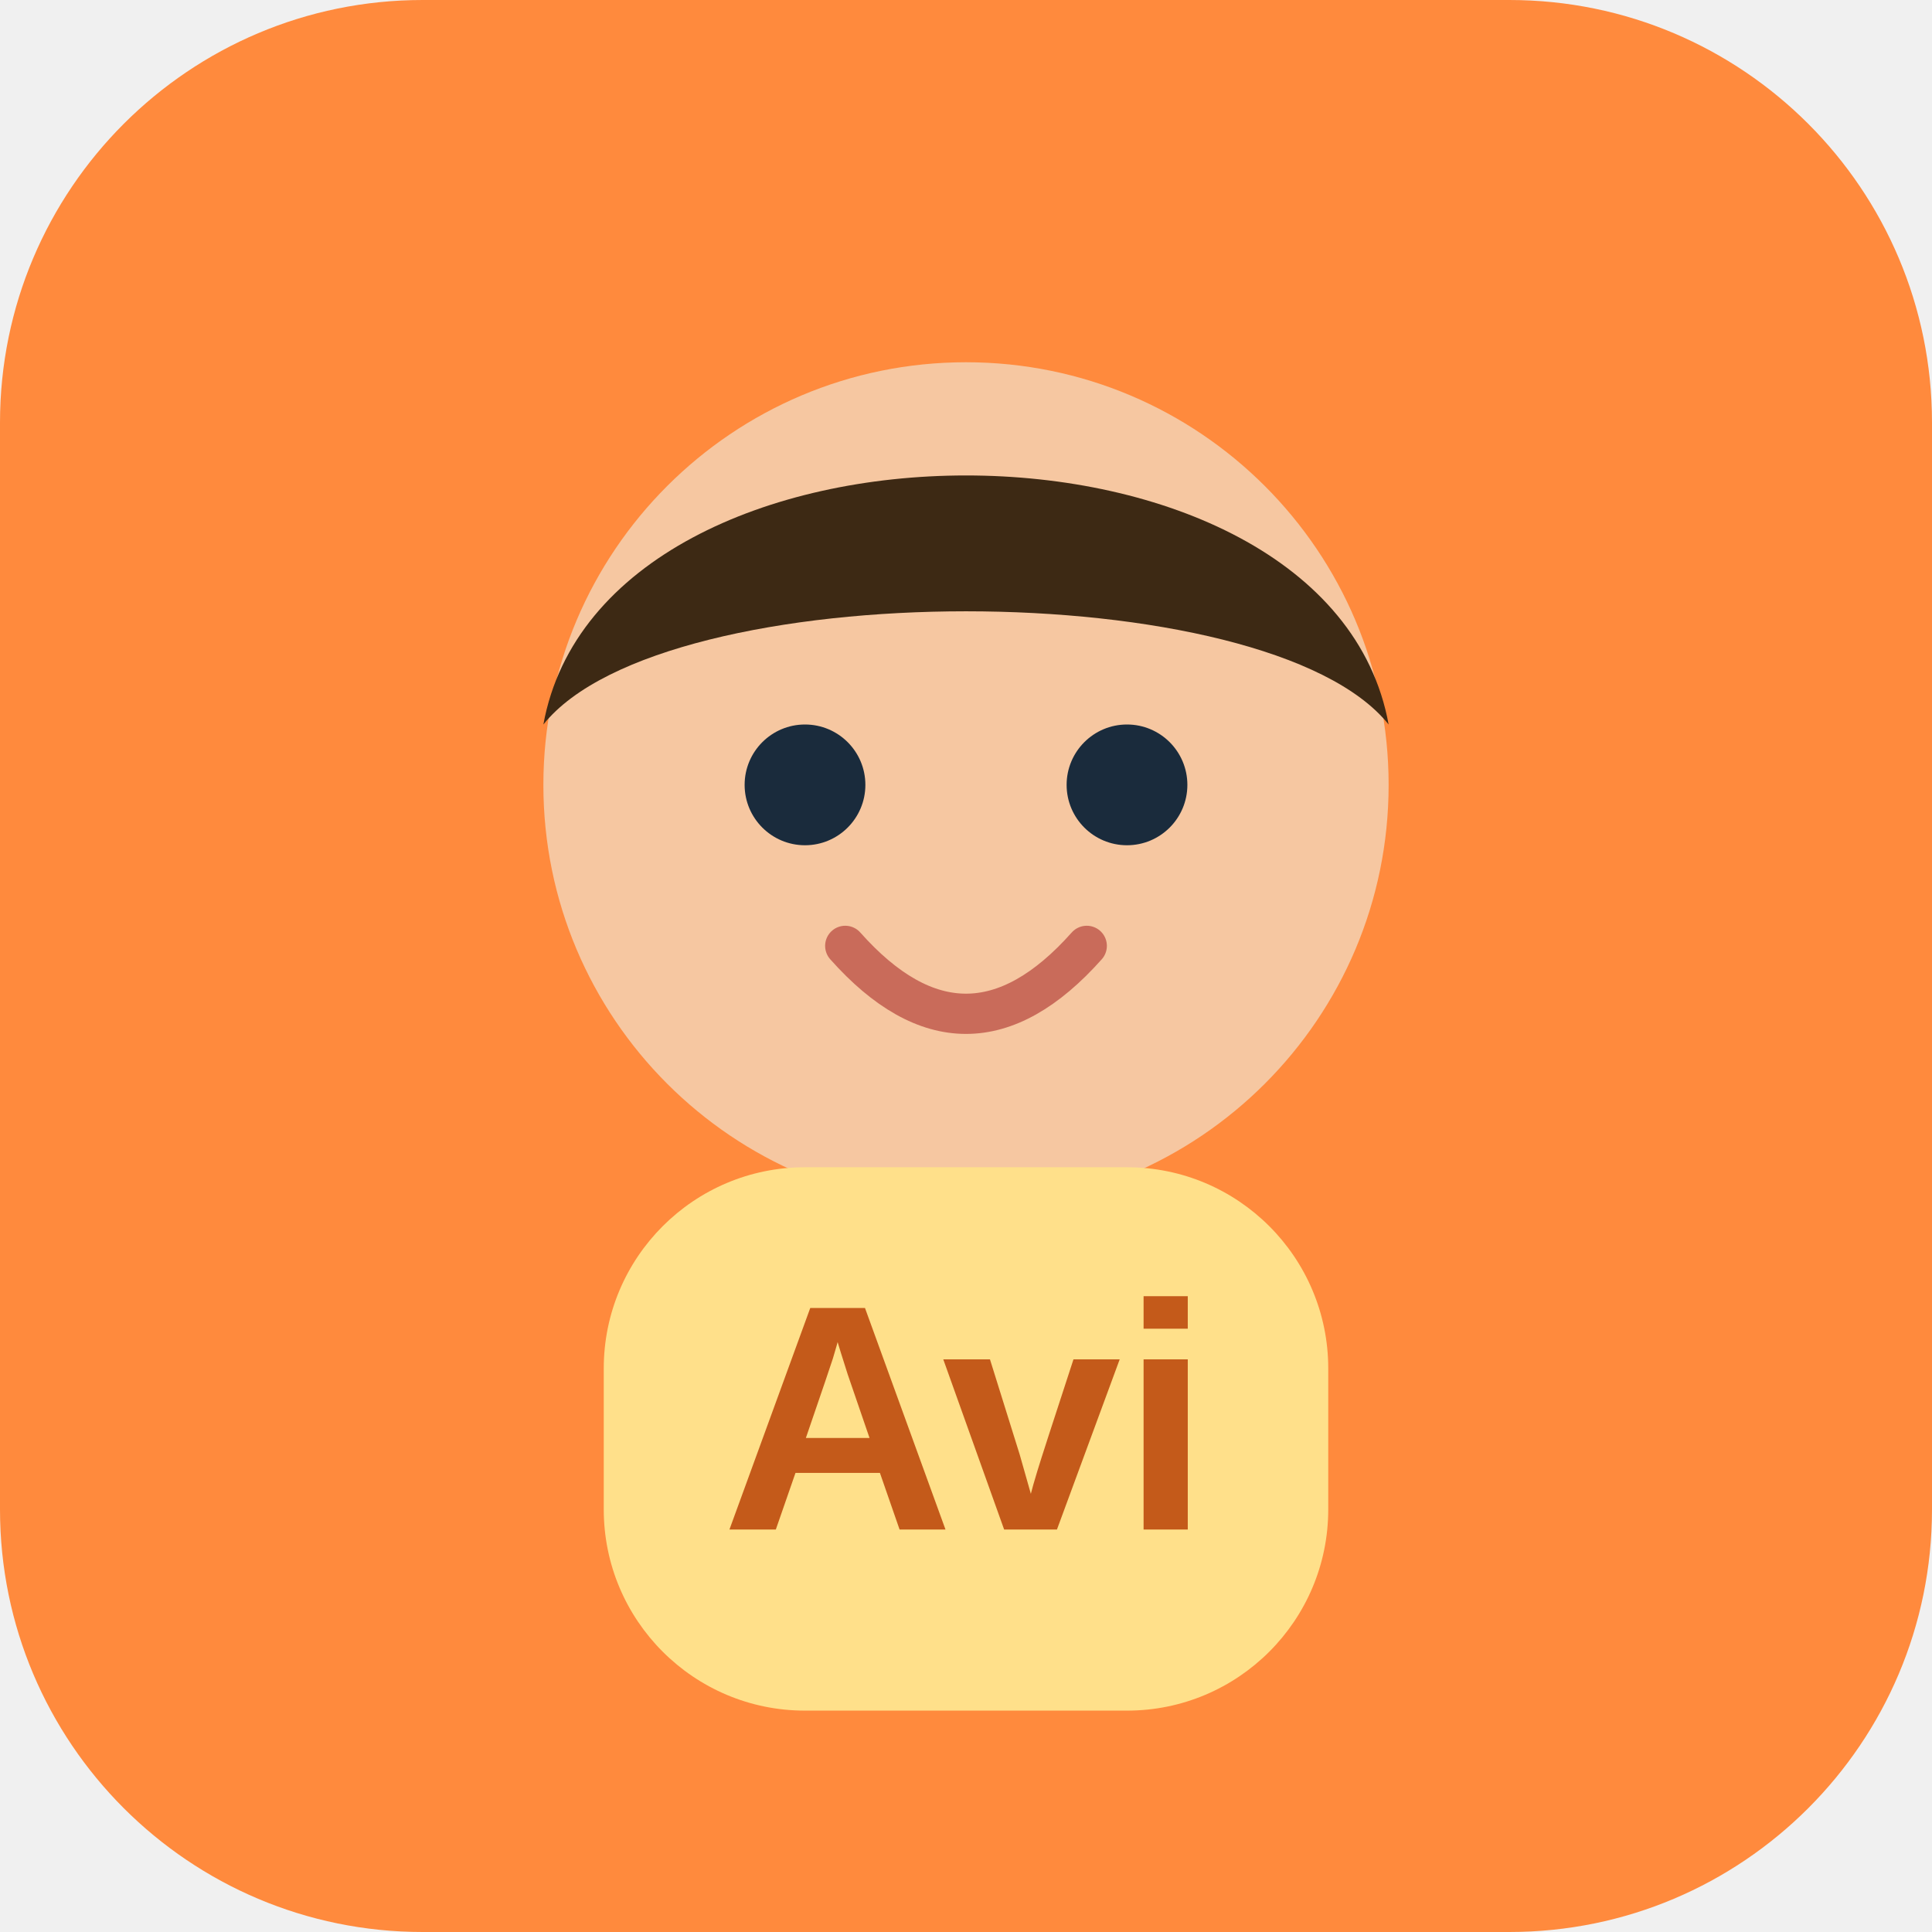
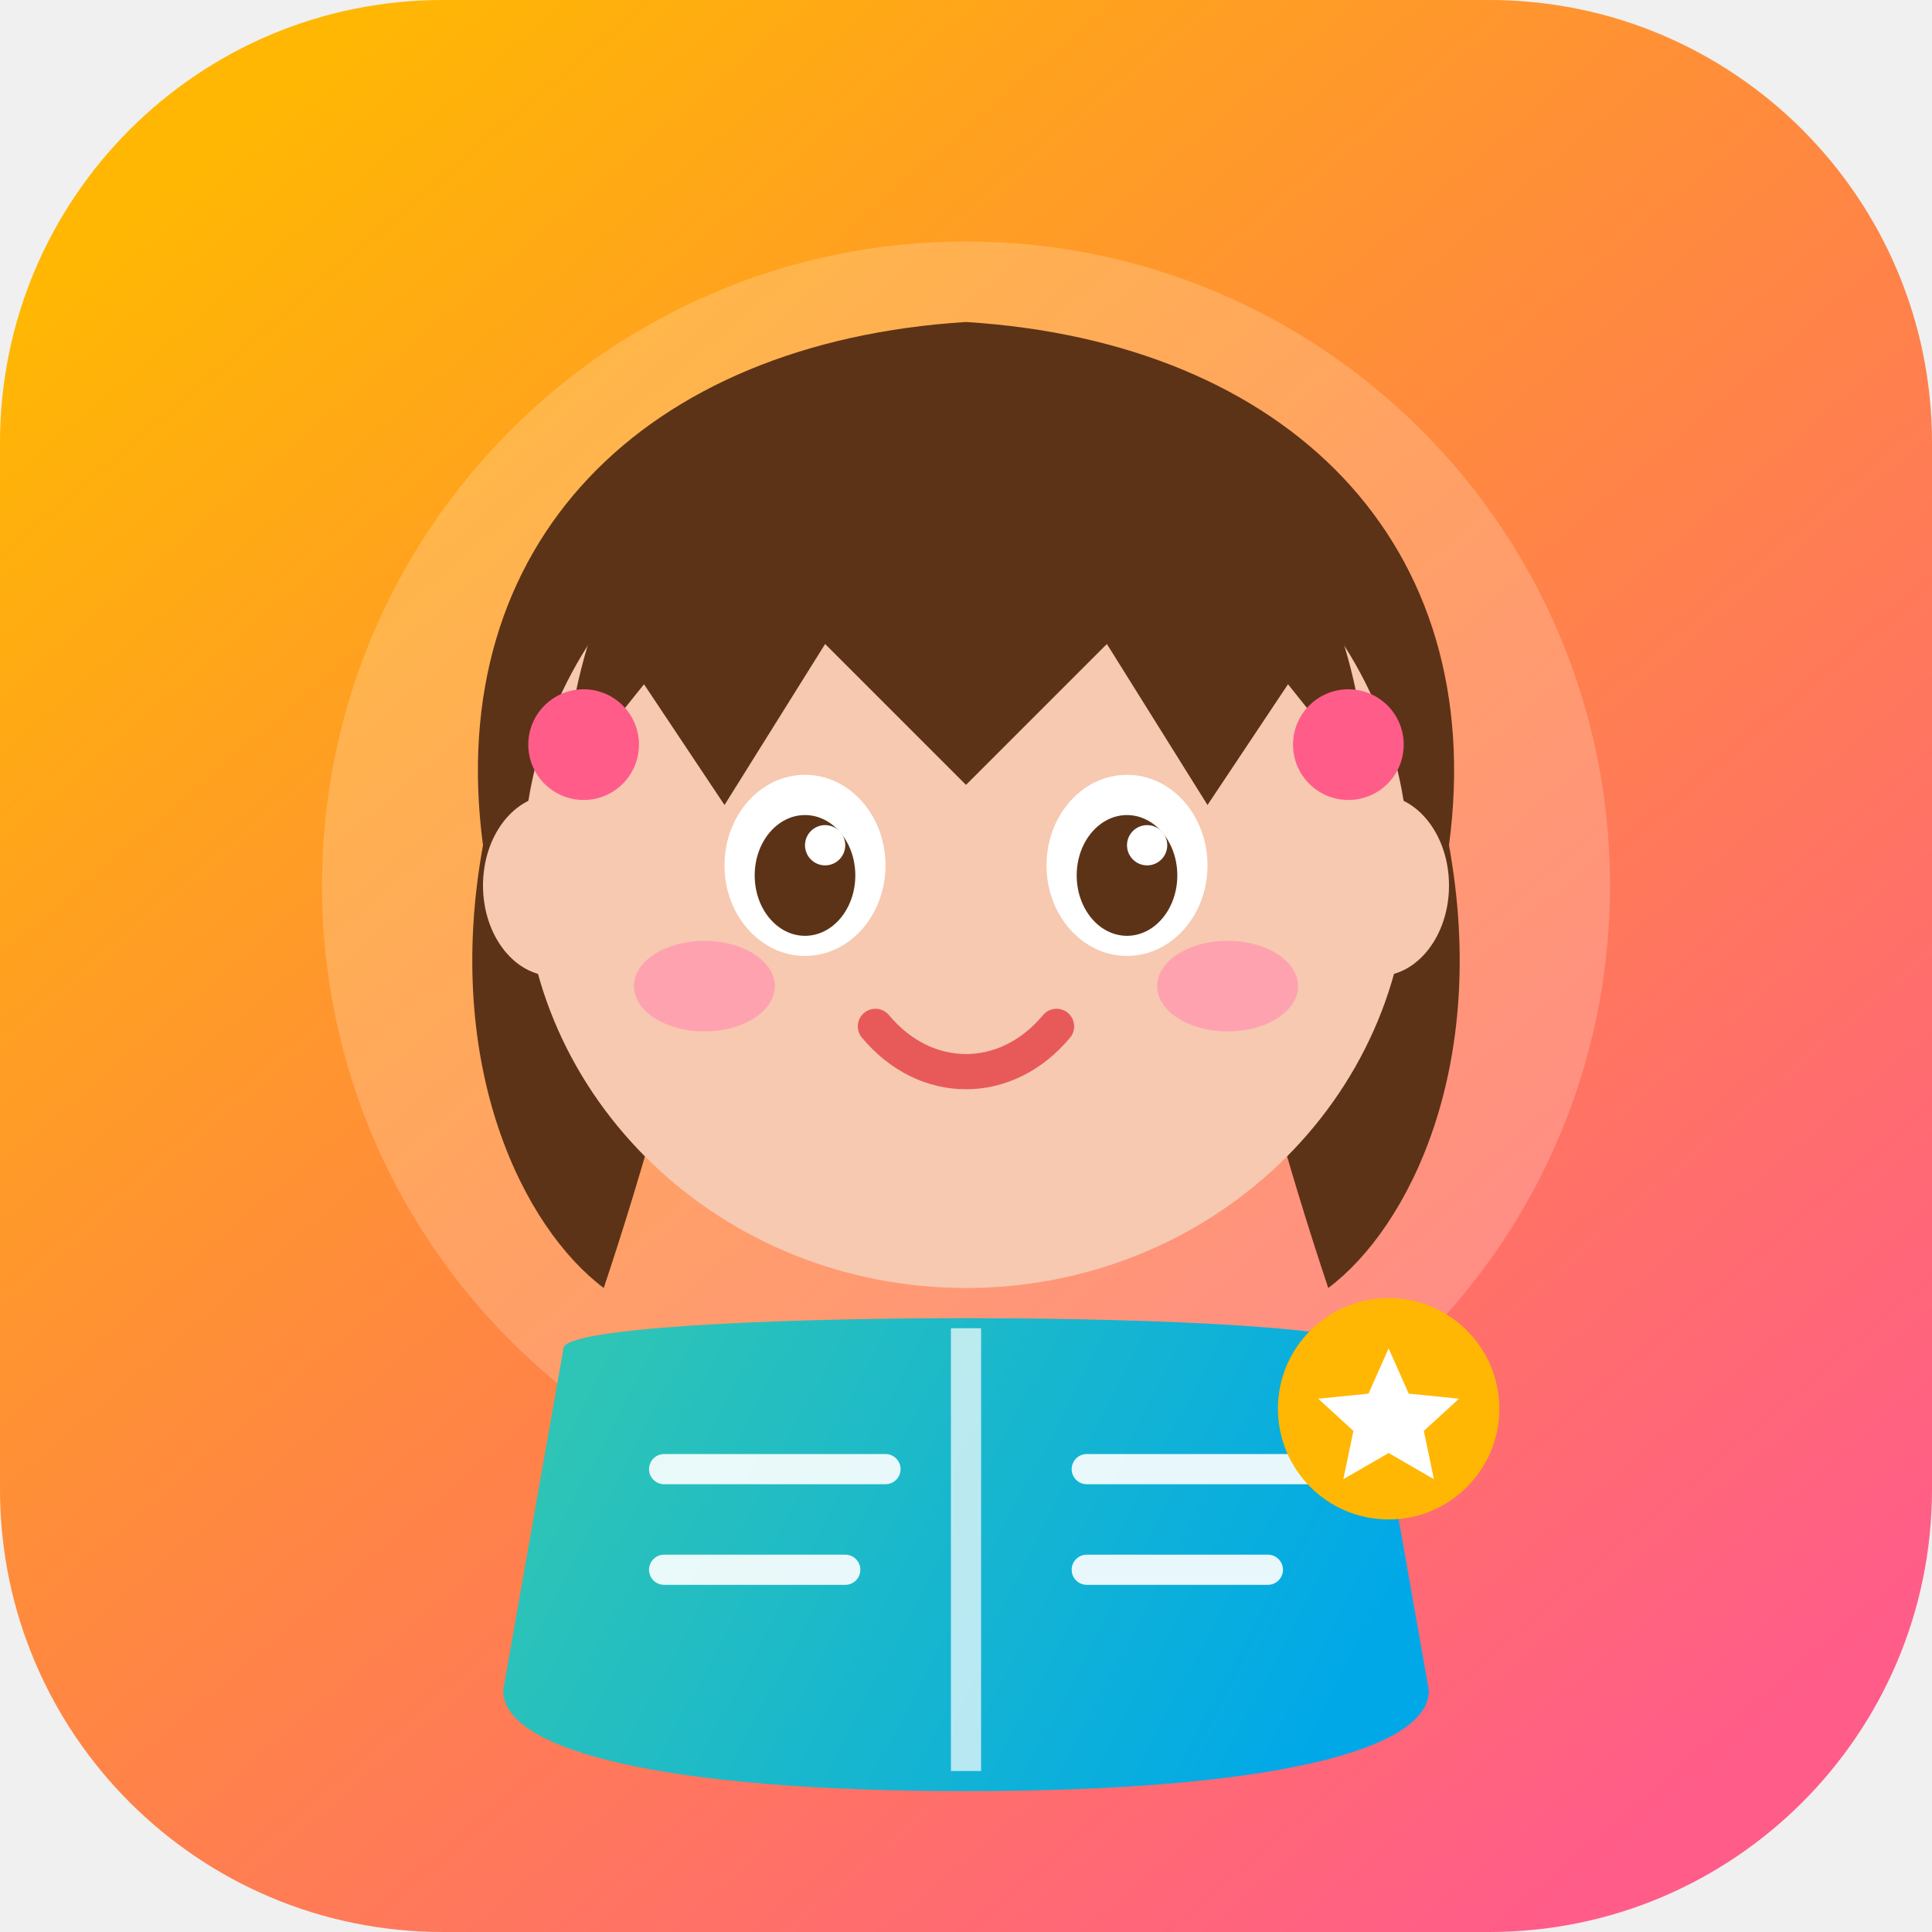
<svg xmlns="http://www.w3.org/2000/svg" viewBox="0 0 192 192" fill="none">
-   <rect width="192" height="192" rx="42" fill="#FF8A3D" />
-   <circle cx="96" cy="78" r="42" fill="#F6C7A1" />
-   <path d="M54 72c6-33 78-33 84 0-12-15-72-15-84 0z" fill="#3D2914" />
-   <circle cx="80" cy="78" r="6" fill="#1A2B3C" />
-   <circle cx="112" cy="78" r="6" fill="#1A2B3C" />
-   <path d="M84 94c8 9 16 9 24 0" stroke="#C96B5A" stroke-width="4" fill="none" stroke-linecap="round" />
-   <rect x="60" y="116" width="72" height="54" rx="20" fill="#FFE08A" />
-   <text x="96" y="152" text-anchor="middle" font-size="32" font-weight="800" fill="#C45A1A" font-family="Arial,sans-serif">Avi</text>
+   <defs>
+     <linearGradient id="bg" x1="24" y1="12" x2="168" y2="180" gradientUnits="userSpaceOnUse">
+       <stop stop-color="#FFB703" />
+       <stop offset="0.45" stop-color="#FF8A3D" />
+       <stop offset="1" stop-color="#FF5C8A" />
+     </linearGradient>
+     <linearGradient id="book" x1="60" y1="134" x2="132" y2="172" gradientUnits="userSpaceOnUse">
+       <stop stop-color="#2EC4B6" />
+       <stop offset="1" stop-color="#00A8E8" />
+     </linearGradient>
+   </defs>
+   <rect width="192" height="192" rx="44" fill="url(#bg)" />
+   <circle cx="96" cy="88" r="64" fill="#FFF7ED" opacity="0.22" />
+   <path d="M48 84        C44 54 64 34 96 32        C128 34 148 54 144 84        C148 106 140 122 132 128        C128 116 124 102 122 90        L70 90        C68 102 64 116 60 128        C52 122 44 106 48 84Z" fill="#5C3317" />
+   <ellipse cx="96" cy="86" rx="44" ry="42" fill="#F6C9B0" />
+   <ellipse cx="55" cy="88" rx="7" ry="9" fill="#F6C9B0" />
+   <ellipse cx="137" cy="88" rx="7" ry="9" fill="#F6C9B0" />
+   <path d="M56 78        C58 48 76 38 96 36        C116 38 134 48 136 78        L128 68        L120 80        L110 64        L96 78        L82 64        L72 80        L64 68Z" fill="#5C3317" />
+   <circle cx="58" cy="74" r="5.5" fill="#FF5C8A" />
+   <circle cx="134" cy="74" r="5.5" fill="#FF5C8A" />
+   <ellipse cx="80" cy="86" rx="8" ry="9" fill="#fff" />
+   <ellipse cx="112" cy="86" rx="8" ry="9" fill="#fff" />
+   <ellipse cx="80" cy="87" rx="5" ry="6" fill="#5C3317" />
+   <ellipse cx="112" cy="87" rx="5" ry="6" fill="#5C3317" />
+   <circle cx="82" cy="84" r="2" fill="#fff" />
+   <circle cx="114" cy="84" r="2" fill="#fff" />
+   <ellipse cx="70" cy="98" rx="7" ry="4.5" fill="#FF9BB0" opacity="0.85" />
+   <ellipse cx="122" cy="98" rx="7" ry="4.5" fill="#FF9BB0" opacity="0.85" />
+   <path d="M87 102c5 6 13 6 18 0" stroke="#E85A5A" stroke-width="3.5" fill="none" stroke-linecap="round" />
+   <path d="M56 134        C56 130 136 130 136 134        L142 168        C142 174 126 178 96 178        C66 178 50 174 50 168Z" fill="url(#book)" />
+   <path d="M96 132v44" stroke="#fff" stroke-width="3" opacity="0.7" />
+   <path d="M66 146h22M66 156h18M108 146h22M108 156h18" stroke="#fff" stroke-width="3" stroke-linecap="round" opacity="0.9" />
+   <circle cx="138" cy="140" r="11" fill="#FFB703" />
+   <path d="M138 134l2 4.5 5 0.5-3.5 3.2 1 4.8-4.5-2.6-4.5 2.6 1-4.8-3.5-3.2 5-0.5z" fill="#fff" />
</svg>
